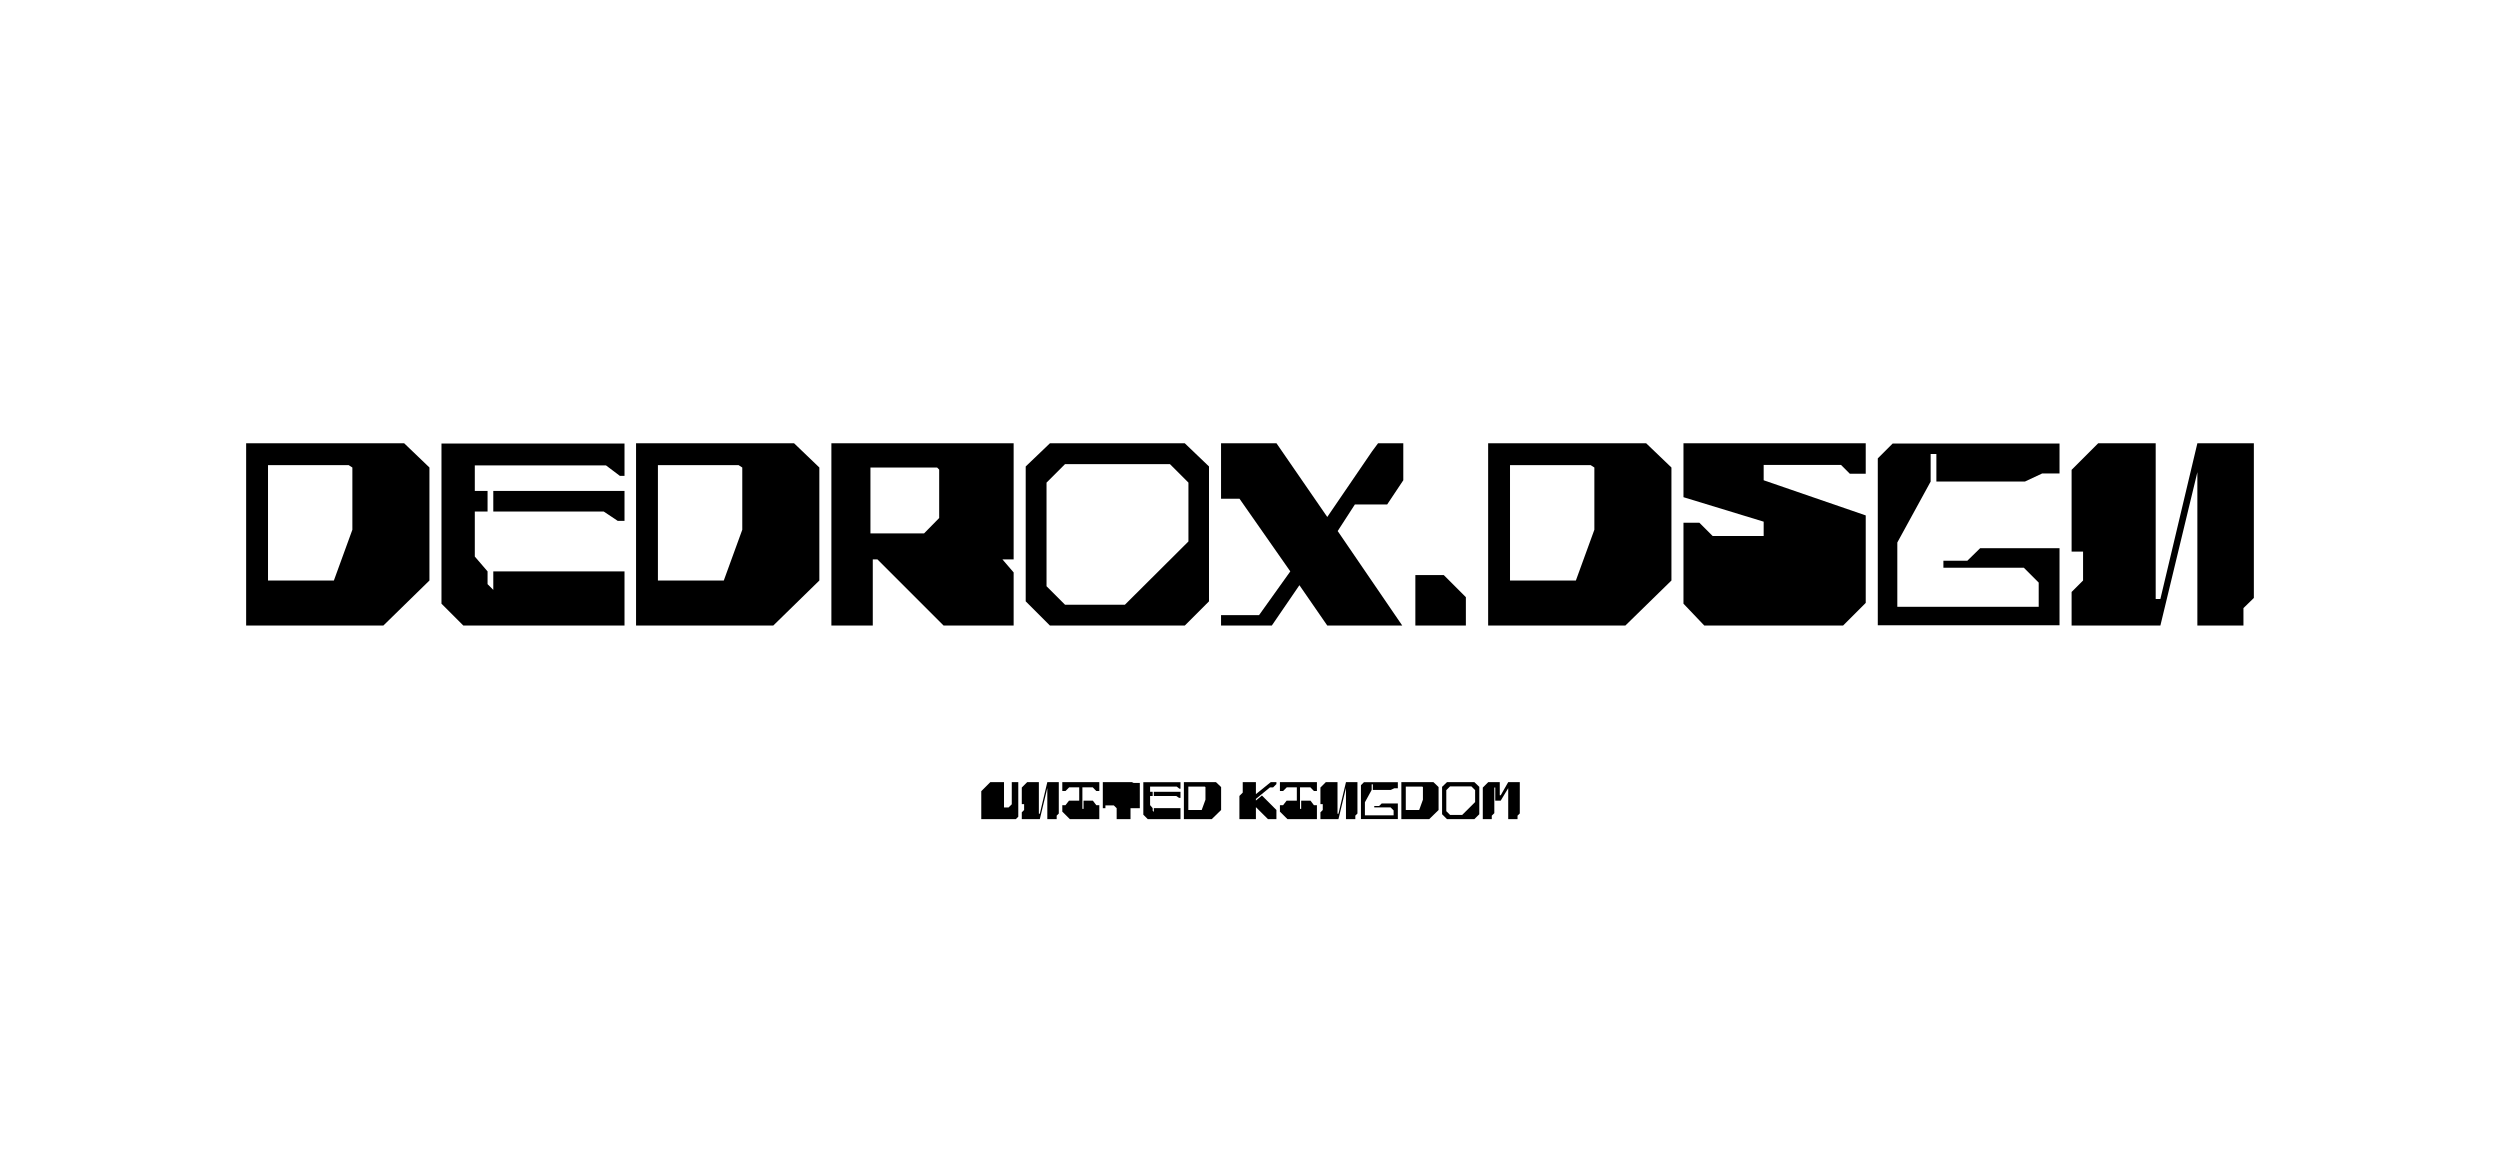
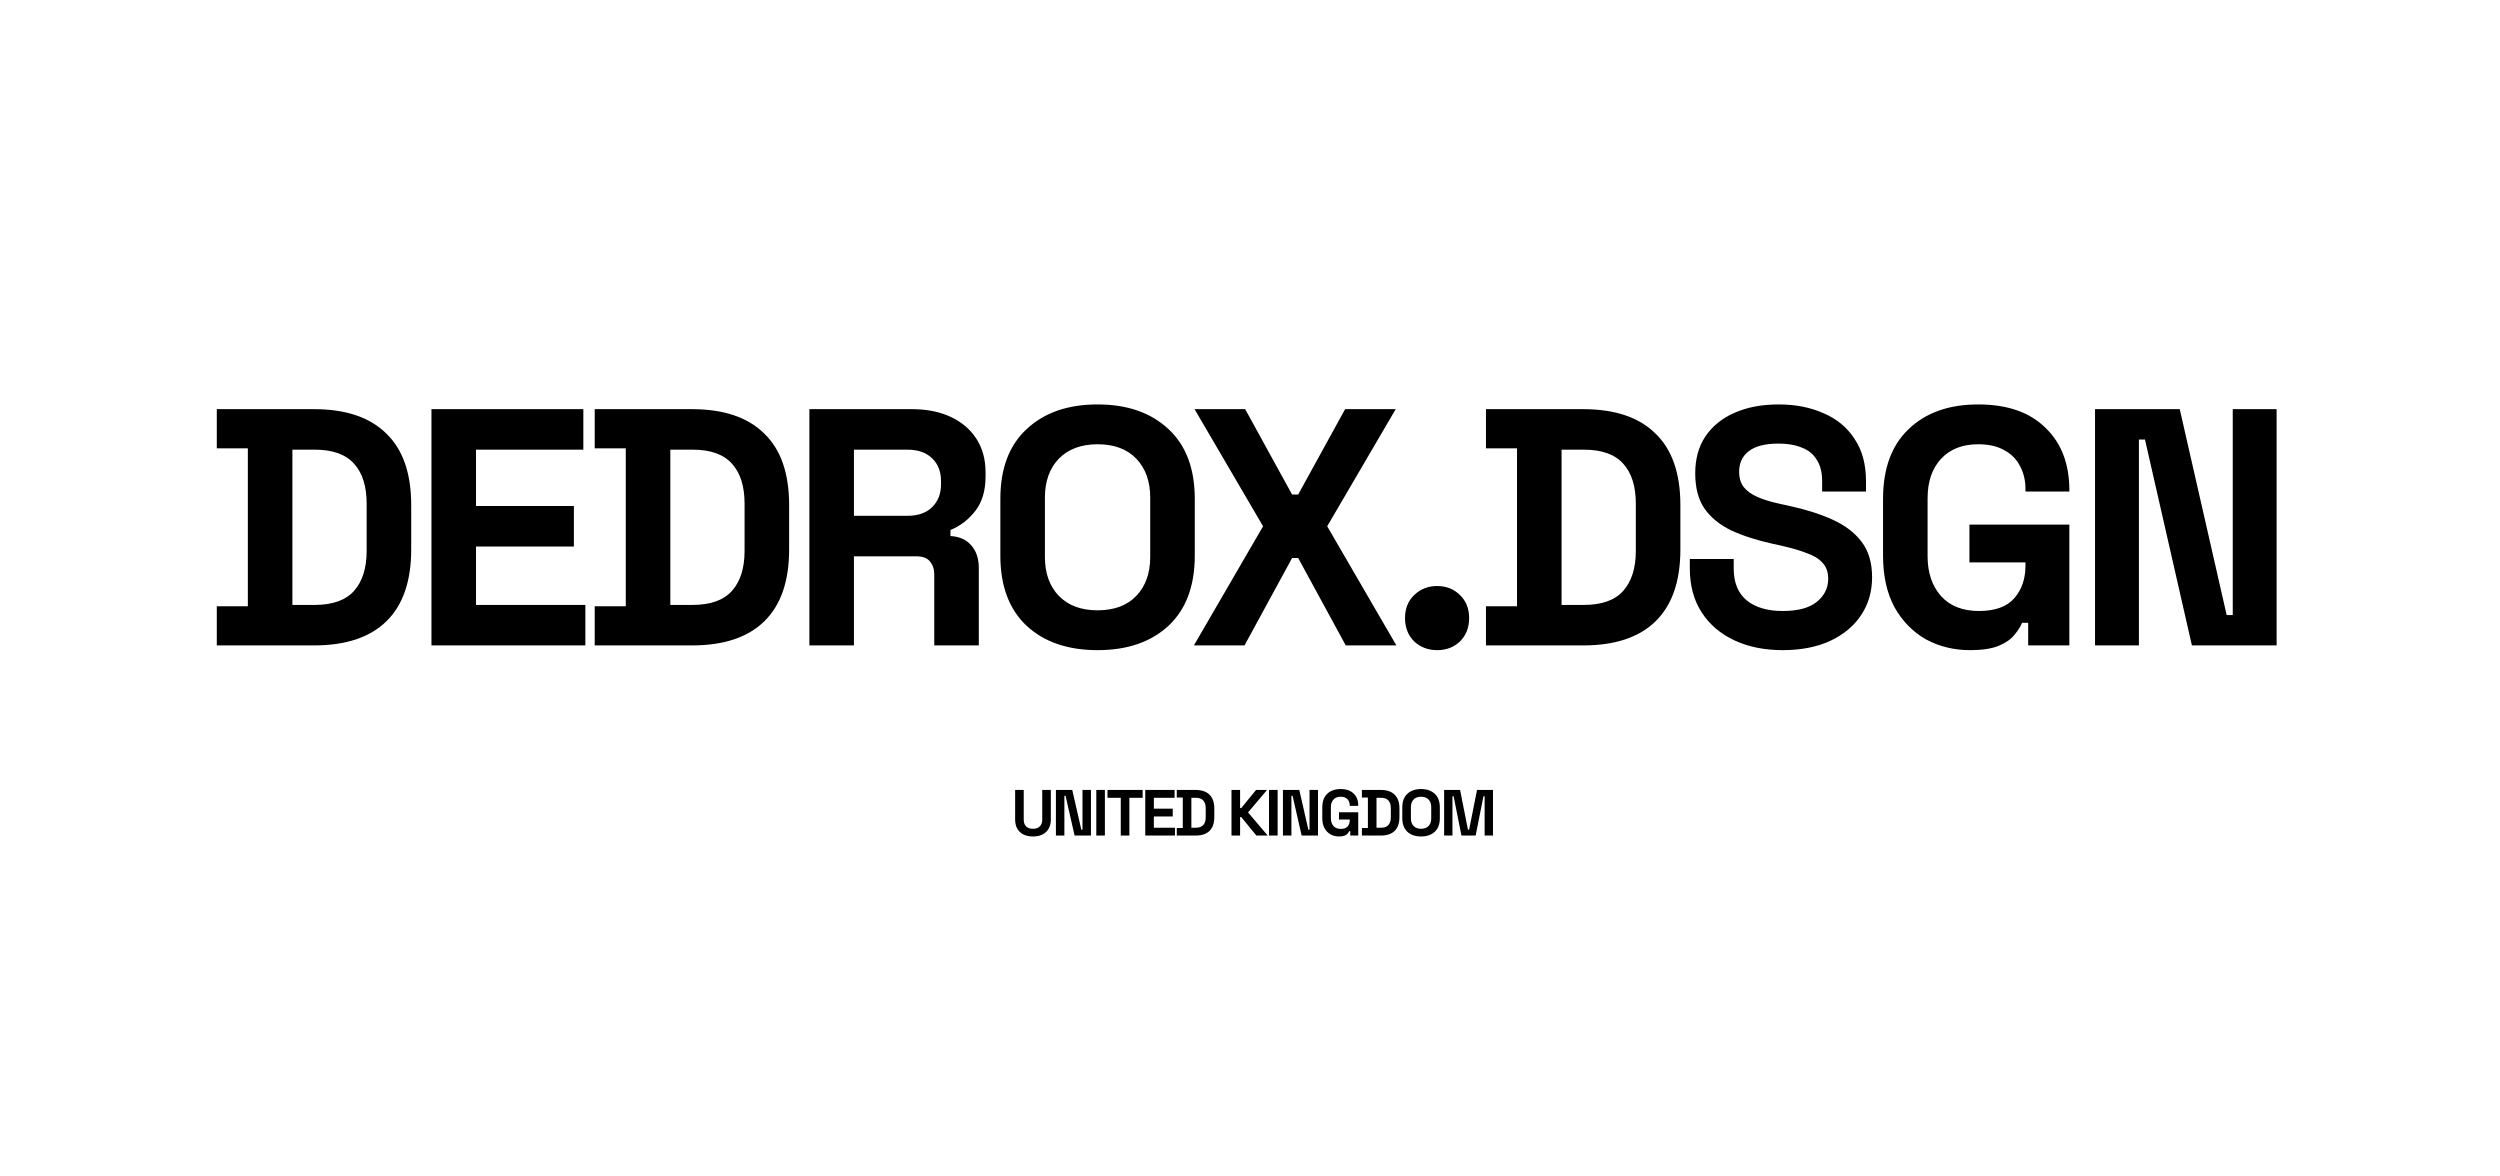
<svg xmlns="http://www.w3.org/2000/svg" width="2133" height="1003" viewBox="0 0 2133 1003" fill="none">
-   <path d="M344.849 378.219L366.397 398.878V495.289L327.077 533.72H210.007V378.219H344.849ZM300.642 451.971V398.878L297.532 396.879H228.667V495.289H284.87L300.642 451.971Z" fill="black" />
-   <path d="M376.667 515.06V378.441H532.835V405.987H528.836L517.063 397.101H405.102V418.871H415.987V436.421H405.102V474.852L415.987 487.514V498.399L420.874 503.286V487.514H532.835V533.72H395.327L376.667 515.06ZM420.874 436.421V418.871H532.835V444.418H527.059L515.063 436.421H420.874Z" fill="black" />
-   <path d="M677.519 378.219L699.067 398.878V495.289L659.747 533.72H542.677V378.219H677.519ZM633.312 451.971V398.878L630.202 396.879H561.337V495.289H617.54L633.312 451.971Z" fill="black" />
-   <path d="M709.337 533.72V378.219H864.839V477.295H855.286L864.839 488.402V533.72H805.082L748.657 477.295H744.658V533.72H709.337ZM799.528 398.878H742.659V455.081H788.421L801.305 441.974V400.655L799.528 398.878Z" fill="black" />
-   <path d="M1010.86 378.219L1031.52 397.99V513.06L1010.86 533.72H895.79L875.13 513.06V397.99L895.79 378.219H1010.86ZM1013.97 461.967V411.763L998.198 395.99H908.674L892.902 411.763V500.176L908.674 515.948H959.767L1013.97 461.967Z" fill="black" />
-   <path d="M1041.79 378.219H1089.11L1132.43 441.086L1170.63 385.105L1175.74 378.219H1197.29V409.763L1183.52 430.423H1155.97L1141.31 453.081L1196.4 533.72H1132.43L1108.66 499.288L1085.11 533.72H1041.79V524.834H1074.22L1100.88 487.514L1057.56 425.536H1041.79V378.219Z" fill="black" />
-   <path d="M1231.8 490.624L1250.68 509.506V533.72H1207.58V490.624H1231.8Z" fill="black" />
-   <path d="M1404.52 378.219L1426.07 398.878V495.289L1386.75 533.72H1269.68V378.219H1404.52ZM1360.31 451.971V398.878L1357.2 396.879H1288.34V495.289H1344.54L1360.31 451.971Z" fill="black" />
-   <path d="M1436.34 515.06V445.973H1449.89L1461.22 457.302H1504.76V445.084L1436.34 424.203V378.219H1591.84V404.21H1578.29L1570.74 396.657H1504.76V409.763L1591.84 439.753V514.393L1572.51 533.72H1454.11L1436.34 515.06Z" fill="black" />
-   <path d="M1602.13 533.498V391.103L1614.8 378.441H1757.19V403.988H1742.31L1727.64 410.874H1652.12V387.327H1647.23V410.874L1618.79 462.856V517.726H1739.42V497.066L1726.76 484.404H1658.11V478.406H1678.55L1689.44 467.743H1757.19V533.498H1602.13Z" fill="black" />
-   <path d="M1767.49 400.877L1790.15 378.219H1839.24V511.061H1843.24L1874.79 378.219H1922.99V510.173L1914.11 518.836V533.72H1874.79V402.877L1843.24 533.72H1767.49V505.063L1777.27 495.289V470.631H1767.49V400.877Z" fill="black" />
-   <path d="M837.224 698.895V675.034L844.937 667.321H856.619V688.926H860.498L863.249 686.22V667.321H868.797V696.82L866.722 698.895H837.224Z" fill="black" />
-   <path d="M871.789 671.922L876.389 667.321H886.357V694.294H887.169L893.574 667.321H903.362V694.113L901.558 695.873V698.895H893.574V672.328L887.169 698.895H871.789V693.076L873.773 691.091V686.085H871.789V671.922Z" fill="black" />
-   <path d="M909.06 674.899H906.354V667.321H937.927V674.899H935.356L932.334 671.742H923.493V690.144H924.486V683.108H932.424L935.356 686.987H937.927V698.895H912.804L906.354 692.49V686.987H909.06L912.082 683.108H920.787V671.742H912.217L909.06 674.899Z" fill="black" />
-   <path d="M940.919 667.321H965.771L967.169 667.998H972.492V689.558H964.553V698.895H952.736V689.558L950.3 687.167H943.129V689.558H940.919V667.321Z" fill="black" />
-   <path d="M975.483 695.106V667.366H1007.19V672.959H1006.38L1003.99 671.155H981.257V675.575H983.467V679.139H981.257V686.942L983.467 689.513V691.723L984.459 692.715V689.513H1007.19V698.895H979.272L975.483 695.106ZM984.459 679.139V675.575H1007.19V680.762H1006.02L1003.58 679.139H984.459Z" fill="black" />
-   <path d="M1037.47 667.321L1041.85 671.516V691.091L1033.86 698.895H1010.09V667.321H1037.47ZM1028.5 682.296V671.516L1027.86 671.11H1013.88V691.091H1025.29L1028.5 682.296Z" fill="black" />
-   <path d="M1071.54 698.895H1057.46V679.094L1060.3 676.252V667.321H1071.54V677.56L1084.21 667.321H1089.04V668.99L1086.19 671.832H1083.49L1071.54 681.619V683.018L1076.68 678.733L1089.04 691.091V698.895H1081.82L1071.54 688.656V698.895Z" fill="black" />
-   <path d="M1094.73 674.899H1092.03V667.321H1123.6V674.899H1121.03L1118.01 671.742H1109.17V690.144H1110.16V683.108H1118.1L1121.03 686.987H1123.6V698.895H1098.48L1092.03 692.49V686.987H1094.73L1097.76 683.108H1106.46V671.742H1097.89L1094.73 674.899Z" fill="black" />
-   <path d="M1126.59 671.922L1131.19 667.321H1141.16V694.294H1141.97L1148.38 667.321H1158.17V694.113L1156.36 695.873V698.895H1148.38V672.328L1141.97 698.895H1126.59V693.076L1128.58 691.091V686.085H1126.59V671.922Z" fill="black" />
-   <path d="M1161.16 698.849V669.937L1163.73 667.366H1192.64V672.553H1189.62L1186.64 673.952H1171.31V669.171H1170.31V673.952L1164.54 684.506V695.647H1189.03V691.452L1186.46 688.881H1172.52V687.663H1176.67L1178.88 685.498H1192.64V698.849H1161.16Z" fill="black" />
-   <path d="M1223.01 667.321L1227.39 671.516V691.091L1219.4 698.895H1195.63V667.321H1223.01ZM1214.04 682.296V671.516L1213.41 671.11H1199.42V691.091H1210.84L1214.04 682.296Z" fill="black" />
-   <path d="M1257.93 667.321L1262.13 671.336V694.7L1257.93 698.895H1234.57L1230.38 694.7V671.336L1234.57 667.321H1257.93ZM1258.57 684.326V674.132L1255.36 670.93H1237.19L1233.98 674.132V692.084L1237.19 695.286H1247.56L1258.57 684.326Z" fill="black" />
-   <path d="M1265.12 671.967L1269.76 667.321H1279.6V678.507H1280.41L1286.81 667.321H1296.69V694.023L1294.75 695.918V698.895H1286.81V672.463L1280.41 683.108H1275.76V671.922H1274.95V693.798L1272.78 695.918V698.895H1265.12V671.967Z" fill="black" />
+   <path d="M184.968 550.671V517.267H211.461V382.498H184.968V349.094H267.902C294.971 349.094 315.513 356.005 329.527 369.828C343.734 383.458 350.837 403.808 350.837 430.877V468.889C350.837 495.958 343.734 516.403 329.527 530.226C315.513 543.856 294.971 550.671 267.902 550.671H184.968ZM249.472 516.115H268.478C283.836 516.115 295.067 512.084 302.17 504.021C309.274 495.958 312.825 484.631 312.825 470.04V429.725C312.825 414.943 309.274 403.616 302.17 395.745C295.067 387.682 283.836 383.65 268.478 383.65H249.472V516.115ZM368.119 550.671V349.094H497.705V383.65H406.131V431.741H489.642V466.297H406.131V516.115H499.433V550.671H368.119ZM507.412 550.671V517.267H533.906V382.498H507.412V349.094H590.347C617.416 349.094 637.958 356.005 651.972 369.828C666.179 383.458 673.282 403.808 673.282 430.877V468.889C673.282 495.958 666.179 516.403 651.972 530.226C637.958 543.856 617.416 550.671 590.347 550.671H507.412ZM571.917 516.115H590.923C606.281 516.115 617.512 512.084 624.615 504.021C631.718 495.958 635.27 484.631 635.27 470.04V429.725C635.27 414.943 631.718 403.616 624.615 395.745C617.512 387.682 606.281 383.65 590.923 383.65H571.917V516.115ZM690.564 550.671V349.094H778.106C790.777 349.094 801.816 351.302 811.223 355.717C820.63 360.133 827.925 366.372 833.108 374.435C838.292 382.498 840.883 392.001 840.883 402.944V406.4C840.883 418.494 838.004 428.285 832.244 435.772C826.485 443.26 819.382 448.731 810.935 452.186V457.37C818.614 457.754 824.565 460.442 828.789 465.433C833.012 470.232 835.124 476.664 835.124 484.727V550.671H797.112V490.198C797.112 485.591 795.864 481.847 793.369 478.967C791.065 476.088 787.129 474.648 781.562 474.648H728.576V550.671H690.564ZM728.576 440.092H774.075C783.098 440.092 790.105 437.692 795.097 432.893C800.28 427.901 802.872 421.374 802.872 413.311V410.431C802.872 402.368 800.376 395.937 795.384 391.137C790.393 386.146 783.29 383.65 774.075 383.65H728.576V440.092ZM936.441 554.703C911.1 554.703 890.942 547.792 875.968 533.969C860.994 519.955 853.507 499.989 853.507 474.072V425.693C853.507 399.776 860.994 379.907 875.968 366.084C890.942 352.07 911.1 345.063 936.441 345.063C961.782 345.063 981.94 352.07 996.914 366.084C1011.89 379.907 1019.38 399.776 1019.38 425.693V474.072C1019.38 499.989 1011.89 519.955 996.914 533.969C981.94 547.792 961.782 554.703 936.441 554.703ZM936.441 520.723C950.648 520.723 961.686 516.595 969.558 508.34C977.429 500.085 981.364 489.046 981.364 475.224V424.542C981.364 410.719 977.429 399.68 969.558 391.425C961.686 383.17 950.648 379.043 936.441 379.043C922.427 379.043 911.388 383.17 903.325 391.425C895.454 399.68 891.518 410.719 891.518 424.542V475.224C891.518 489.046 895.454 500.085 903.325 508.34C911.388 516.595 922.427 520.723 936.441 520.723ZM1018.62 550.671L1077.65 449.019L1019.19 349.094H1062.39L1102.42 421.95H1107.6L1147.63 349.094H1190.82L1132.36 449.019L1191.4 550.671H1148.2L1107.6 476.088H1102.42L1061.81 550.671H1018.62ZM1226.11 554.703C1218.43 554.703 1211.91 552.207 1206.53 547.216C1201.35 542.032 1198.76 535.409 1198.76 527.346C1198.76 519.283 1201.35 512.756 1206.53 507.764C1211.91 502.581 1218.43 499.989 1226.11 499.989C1233.99 499.989 1240.51 502.581 1245.7 507.764C1250.88 512.756 1253.47 519.283 1253.47 527.346C1253.47 535.409 1250.88 542.032 1245.7 547.216C1240.51 552.207 1233.99 554.703 1226.11 554.703ZM1267.83 550.671V517.267H1294.32V382.498H1267.83V349.094H1350.76C1377.83 349.094 1398.37 356.005 1412.39 369.828C1426.59 383.458 1433.7 403.808 1433.7 430.877V468.889C1433.7 495.958 1426.59 516.403 1412.39 530.226C1398.37 543.856 1377.83 550.671 1350.76 550.671H1267.83ZM1332.33 516.115H1351.34C1366.7 516.115 1377.93 512.084 1385.03 504.021C1392.13 495.958 1395.68 484.631 1395.68 470.04V429.725C1395.68 414.943 1392.13 403.616 1385.03 395.745C1377.93 387.682 1366.7 383.65 1351.34 383.65H1332.33V516.115ZM1520.95 554.703C1505.4 554.703 1491.68 551.919 1479.78 546.352C1467.87 540.785 1458.56 532.817 1451.84 522.451C1445.12 512.084 1441.76 499.605 1441.76 485.015V476.952H1479.2V485.015C1479.2 497.109 1482.94 506.228 1490.43 512.372C1497.92 518.323 1508.09 521.299 1520.95 521.299C1534.01 521.299 1543.7 518.707 1550.04 513.524C1556.57 508.34 1559.83 501.717 1559.83 493.654C1559.83 488.086 1558.2 483.575 1554.93 480.119C1551.86 476.664 1547.26 473.88 1541.11 471.768C1535.16 469.465 1527.87 467.353 1519.23 465.433L1512.6 463.993C1498.78 460.922 1486.88 457.082 1476.9 452.474C1467.1 447.675 1459.52 441.436 1454.15 433.757C1448.96 426.077 1446.37 416.095 1446.37 403.808C1446.37 391.521 1449.25 381.059 1455.01 372.419C1460.96 363.588 1469.22 356.869 1479.78 352.262C1490.53 347.462 1503.1 345.063 1517.5 345.063C1531.9 345.063 1544.66 347.558 1555.8 352.55C1567.13 357.349 1575.96 364.644 1582.29 374.435C1588.82 384.034 1592.08 396.129 1592.08 410.719V419.358H1554.65V410.719C1554.65 403.04 1553.11 396.897 1550.04 392.289C1547.16 387.49 1542.94 384.034 1537.37 381.922C1531.8 379.619 1525.18 378.467 1517.5 378.467C1505.98 378.467 1497.44 380.675 1491.87 385.09C1486.49 389.314 1483.81 395.169 1483.81 402.656C1483.81 407.648 1485.05 411.871 1487.55 415.327C1490.24 418.782 1494.17 421.662 1499.36 423.966C1504.54 426.269 1511.16 428.285 1519.23 430.013L1525.85 431.453C1540.25 434.524 1552.73 438.46 1563.29 443.26C1574.04 448.059 1582.39 454.394 1588.34 462.265C1594.29 470.136 1597.27 480.215 1597.27 492.502C1597.27 504.789 1594.1 515.635 1587.76 525.042C1581.62 534.257 1572.79 541.552 1561.27 546.928C1549.94 552.111 1536.5 554.703 1520.95 554.703ZM1680.9 554.703C1667.08 554.703 1654.51 551.631 1643.18 545.488C1632.05 539.153 1623.12 530.034 1616.4 518.131C1609.87 506.036 1606.61 491.35 1606.61 474.072V425.693C1606.61 399.776 1613.9 379.907 1628.49 366.084C1643.08 352.07 1662.86 345.063 1687.82 345.063C1712.58 345.063 1731.68 351.686 1745.12 364.932C1758.75 377.987 1765.57 395.745 1765.57 418.206V419.358H1728.13V417.054C1728.13 409.951 1726.6 403.52 1723.52 397.761C1720.64 392.001 1716.23 387.49 1710.28 384.226C1704.33 380.771 1696.84 379.043 1687.82 379.043C1674.38 379.043 1663.82 383.17 1656.14 391.425C1648.46 399.68 1644.62 410.911 1644.62 425.118V474.648C1644.62 488.662 1648.46 499.989 1656.14 508.628C1663.82 517.075 1674.57 521.299 1688.39 521.299C1702.21 521.299 1712.29 517.651 1718.63 510.356C1724.96 503.061 1728.13 493.846 1728.13 482.711V479.831H1680.33V447.579H1765.57V550.671H1730.44V531.378H1725.25C1723.91 534.641 1721.7 538.097 1718.63 541.744C1715.75 545.392 1711.33 548.464 1705.38 550.959C1699.43 553.455 1691.27 554.703 1680.9 554.703ZM1787.48 550.671V349.094H1859.76L1899.79 524.754H1904.98V349.094H1942.41V550.671H1870.13L1830.1 375.011H1824.92V550.671H1787.48Z" fill="black" />
+   <path d="M881.341 713.678C878.154 713.678 875.412 713.103 873.114 711.955C870.854 710.769 869.112 709.101 867.889 706.952C866.703 704.765 866.11 702.19 866.11 699.225V673.989H873.448V699.448C873.448 701.819 874.115 703.691 875.449 705.062C876.82 706.433 878.784 707.119 881.341 707.119C883.898 707.119 885.843 706.433 887.178 705.062C888.549 703.691 889.234 701.819 889.234 699.448V673.989H896.572V699.225C896.572 702.19 895.96 704.765 894.737 706.952C893.551 709.101 891.81 710.769 889.512 711.955C887.252 713.103 884.528 713.678 881.341 713.678ZM900.9 712.9V673.989H914.853L922.579 707.897H923.58V673.989H930.806V712.9H916.854L909.127 678.992H908.127V712.9H900.9ZM935.36 712.9V673.989H942.697V712.9H935.36ZM956.242 712.9V680.659H944.903V673.989H974.919V680.659H963.58V712.9H956.242ZM977.137 712.9V673.989H1002.15V680.659H984.474V689.942H1000.59V696.613H984.474V706.229H1002.48V712.9H977.137ZM1004.02 712.9V706.452H1009.14V680.437H1004.02V673.989H1020.03C1025.26 673.989 1029.22 675.323 1031.93 677.991C1034.67 680.622 1036.04 684.55 1036.04 689.776V697.113C1036.04 702.338 1034.67 706.285 1031.93 708.953C1029.22 711.584 1025.26 712.9 1020.03 712.9H1004.02ZM1016.48 706.229H1020.14C1023.11 706.229 1025.28 705.451 1026.65 703.895C1028.02 702.338 1028.71 700.152 1028.71 697.335V689.553C1028.71 686.7 1028.02 684.513 1026.65 682.994C1025.28 681.438 1023.11 680.659 1020.14 680.659H1016.48V706.229ZM1050.71 712.9V673.989H1058.05V689.442H1059.05L1071.67 673.989H1081.06L1064.83 693.166L1081.62 712.9H1071.95L1059.05 697.113H1058.05V712.9H1050.71ZM1082.73 712.9V673.989H1090.07V712.9H1082.73ZM1094.61 712.9V673.989H1108.56L1116.29 707.897H1117.29V673.989H1124.51V712.9H1110.56L1102.83 678.992H1101.83V712.9H1094.61ZM1142.52 713.678C1139.85 713.678 1137.42 713.085 1135.24 711.899C1133.09 710.676 1131.36 708.916 1130.07 706.618C1128.81 704.284 1128.18 701.449 1128.18 698.114V688.775C1128.18 683.772 1129.59 679.937 1132.4 677.269C1135.22 674.563 1139.03 673.211 1143.85 673.211C1148.63 673.211 1152.32 674.489 1154.91 677.046C1157.55 679.566 1158.86 682.994 1158.86 687.33V687.552H1151.63V687.107C1151.63 685.736 1151.34 684.495 1150.75 683.383C1150.19 682.271 1149.34 681.401 1148.19 680.771C1147.04 680.104 1145.59 679.77 1143.85 679.77C1141.26 679.77 1139.22 680.567 1137.74 682.16C1136.26 683.754 1135.51 685.922 1135.51 688.664V698.225C1135.51 700.93 1136.26 703.116 1137.74 704.784C1139.22 706.415 1141.3 707.23 1143.96 707.23C1146.63 707.23 1148.58 706.526 1149.8 705.118C1151.02 703.709 1151.63 701.931 1151.63 699.781V699.225H1142.41V693H1158.86V712.9H1152.08V709.175H1151.08C1150.82 709.805 1150.39 710.472 1149.8 711.176C1149.24 711.881 1148.39 712.473 1147.24 712.955C1146.09 713.437 1144.52 713.678 1142.52 713.678ZM1161.98 712.9V706.452H1167.09V680.437H1161.98V673.989H1177.99C1183.21 673.989 1187.18 675.323 1189.88 677.991C1192.63 680.622 1194 684.55 1194 689.776V697.113C1194 702.338 1192.63 706.285 1189.88 708.953C1187.18 711.584 1183.21 712.9 1177.99 712.9H1161.98ZM1174.43 706.229H1178.1C1181.06 706.229 1183.23 705.451 1184.6 703.895C1185.97 702.338 1186.66 700.152 1186.66 697.335V689.553C1186.66 686.7 1185.97 684.513 1184.6 682.994C1183.23 681.438 1181.06 680.659 1178.1 680.659H1174.43V706.229ZM1212.45 713.678C1207.56 713.678 1203.67 712.344 1200.78 709.676C1197.89 706.97 1196.44 703.116 1196.44 698.114V688.775C1196.44 683.772 1197.89 679.937 1200.78 677.269C1203.67 674.563 1207.56 673.211 1212.45 673.211C1217.35 673.211 1221.24 674.563 1224.13 677.269C1227.02 679.937 1228.46 683.772 1228.46 688.775V698.114C1228.46 703.116 1227.02 706.97 1224.13 709.676C1221.24 712.344 1217.35 713.678 1212.45 713.678ZM1212.45 707.119C1215.2 707.119 1217.33 706.322 1218.85 704.728C1220.37 703.135 1221.12 701.004 1221.12 698.336V688.553C1221.12 685.885 1220.37 683.754 1218.85 682.16C1217.33 680.567 1215.2 679.77 1212.45 679.77C1209.75 679.77 1207.62 680.567 1206.06 682.16C1204.54 683.754 1203.78 685.885 1203.78 688.553V698.336C1203.78 701.004 1204.54 703.135 1206.06 704.728C1207.62 706.322 1209.75 707.119 1212.45 707.119ZM1232.12 712.9V673.989H1245.74L1252.46 707.897H1253.46L1260.19 673.989H1273.81V712.9H1266.69V679.381H1265.69L1259.02 712.9H1246.9L1240.23 679.381H1239.23V712.9H1232.12Z" fill="black" />
</svg>
